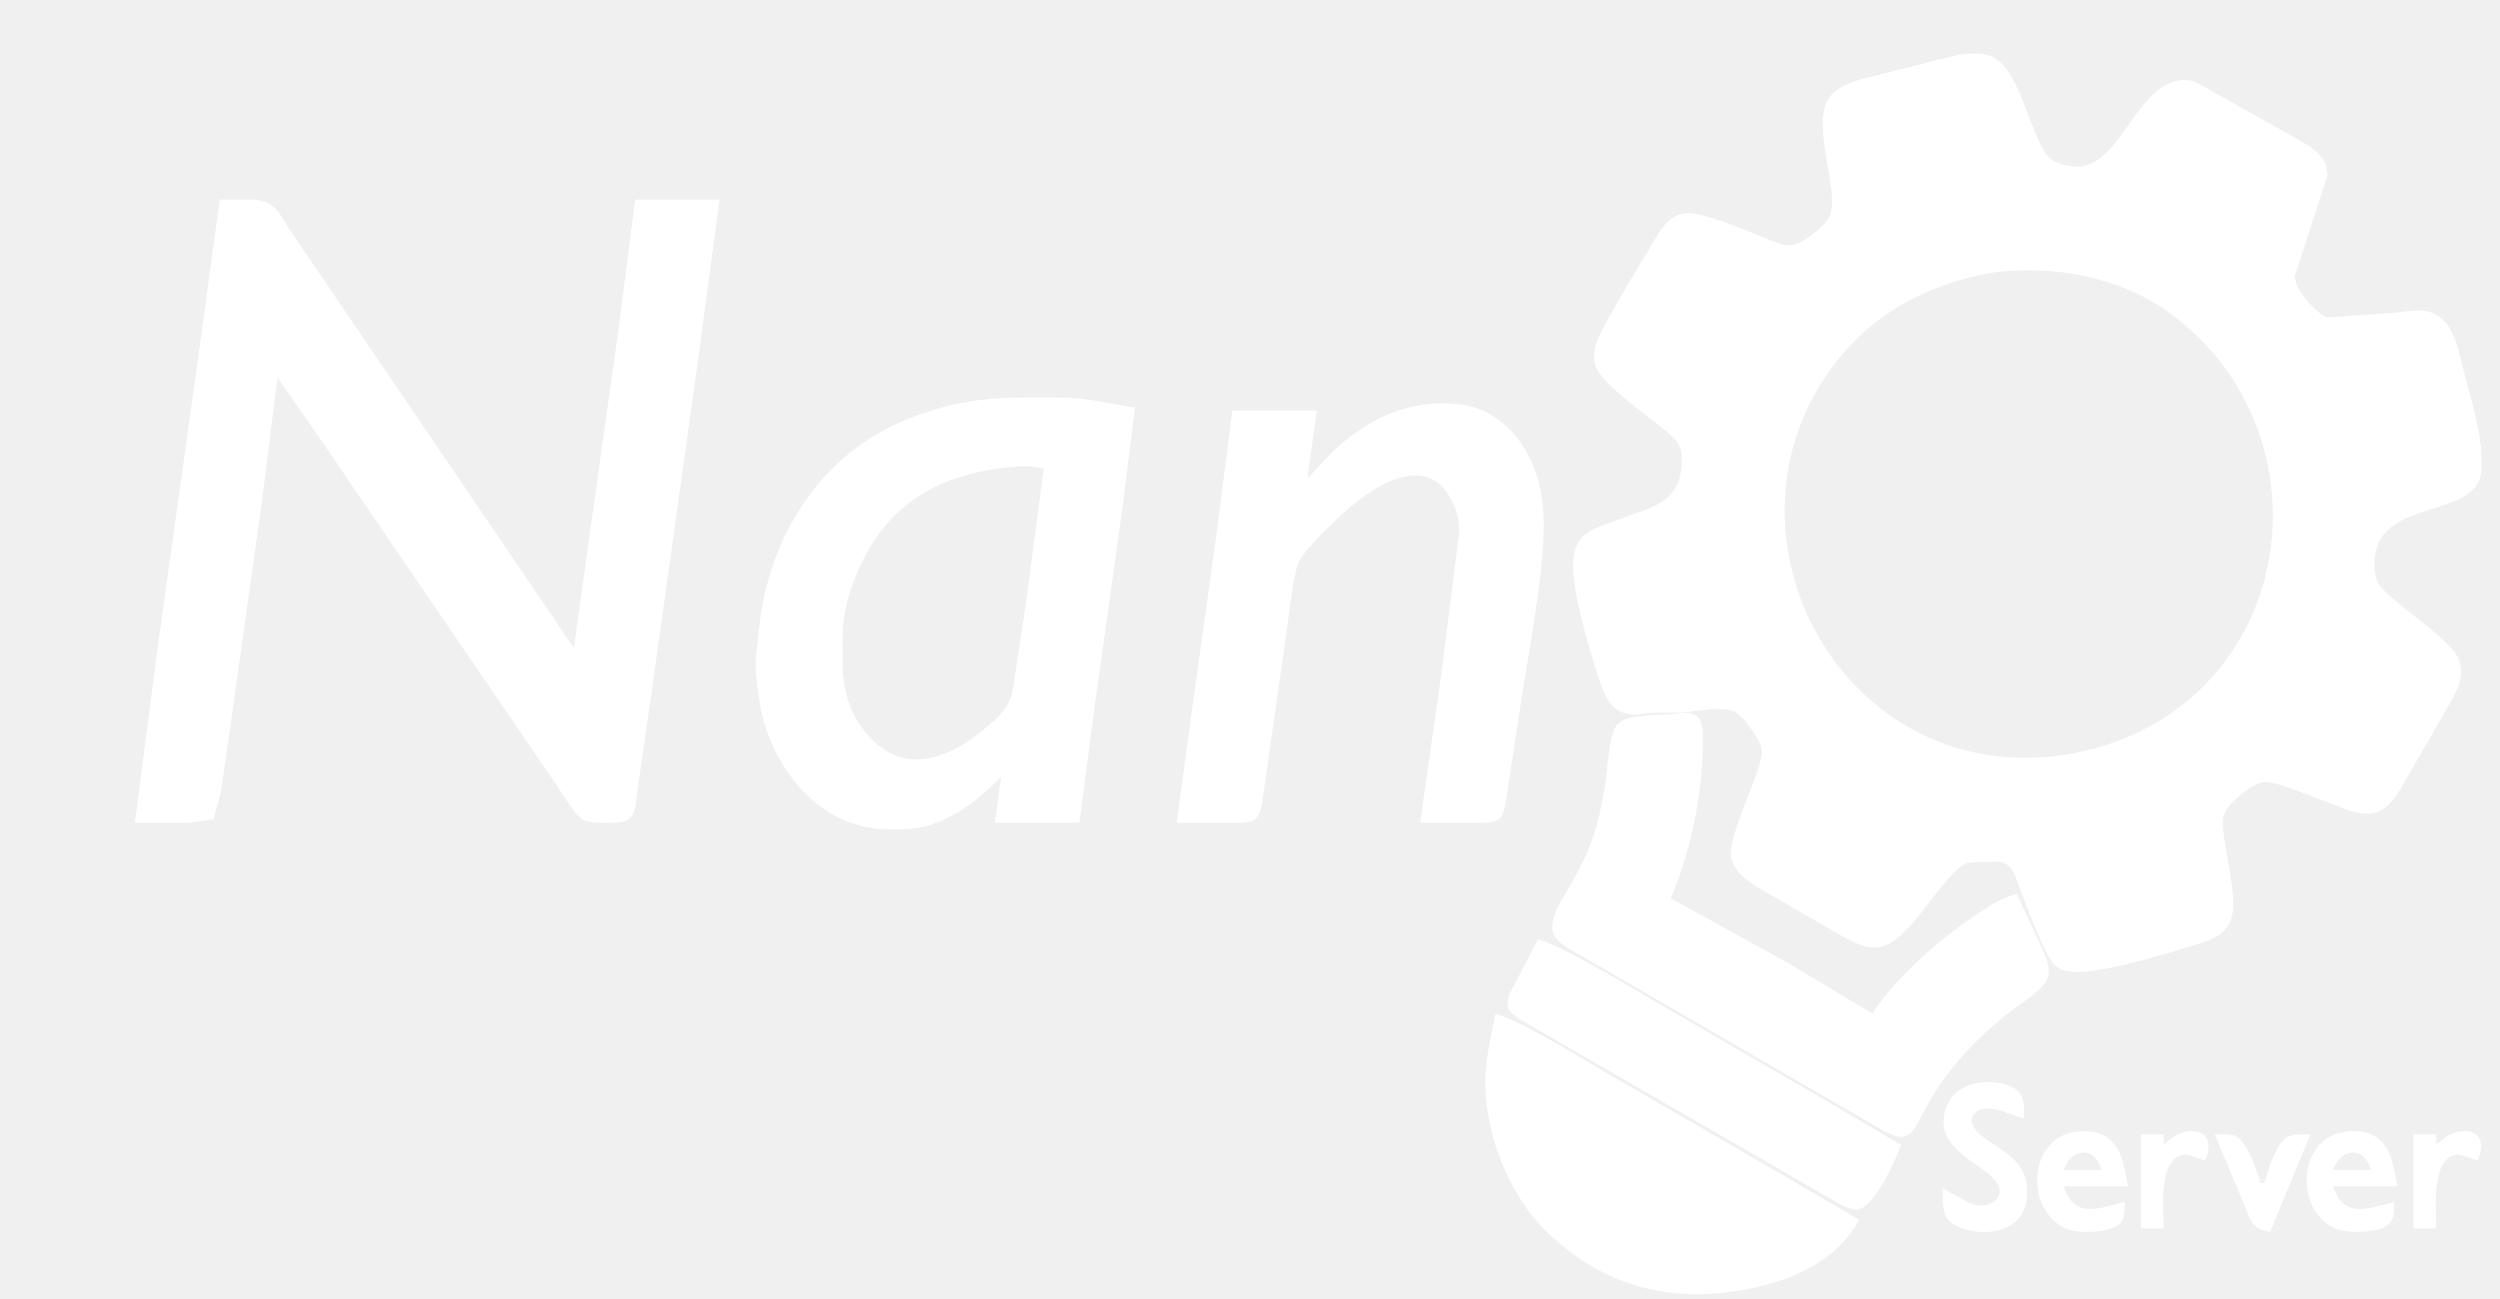
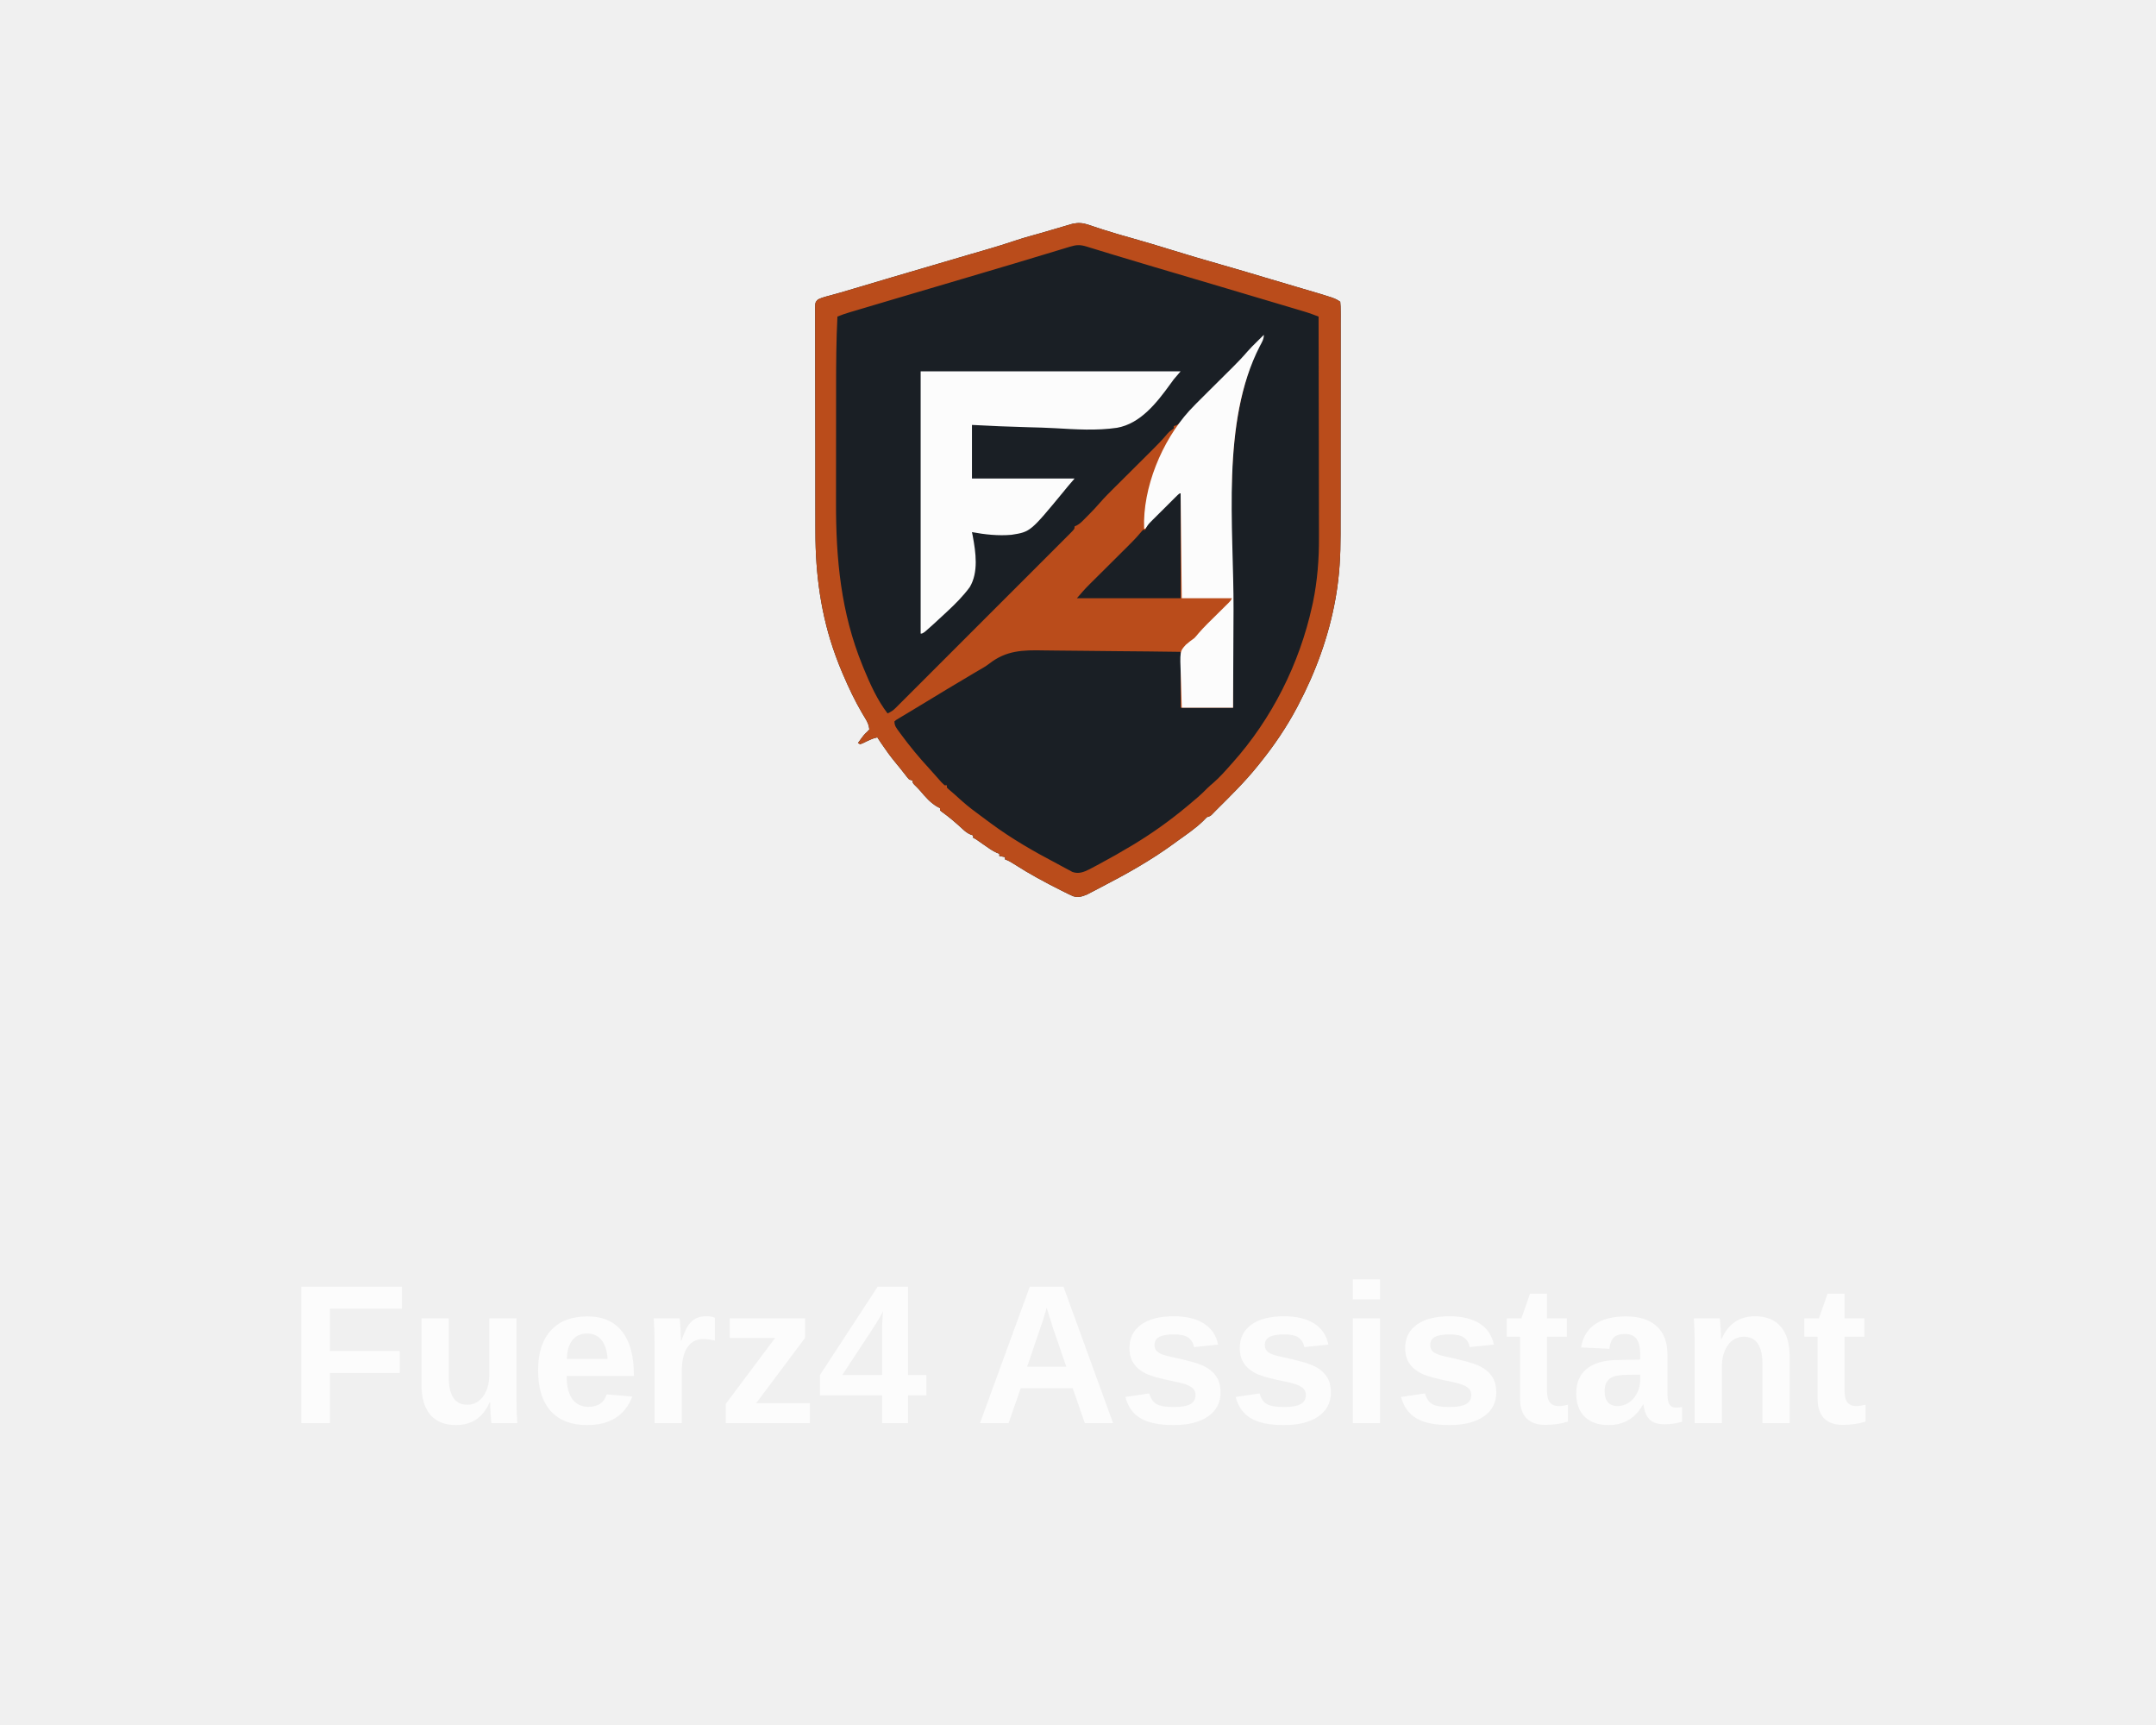
- <svg xmlns="http://www.w3.org/2000/svg" width="2.567in" height="1.333in" viewBox="0 0 770 400">
-   <path id="Text1" fill="white" stroke="white" stroke-width="1" d="M 68.00,62.00            C 68.00,62.00 77.00,62.00 77.00,62.00              84.65,62.13 85.29,65.95 89.33,72.00              89.33,72.00 106.33,97.00 106.33,97.00              106.33,97.00 177.00,201.00 177.00,201.00              177.00,201.00 181.72,167.00 181.72,167.00              181.72,167.00 191.13,100.00 191.13,100.00              191.13,100.00 196.00,62.00 196.00,62.00              196.00,62.00 221.00,62.00 221.00,62.00              221.00,62.00 214.28,112.00 214.28,112.00              214.28,112.00 200.73,209.00 200.73,209.00              200.73,209.00 196.13,241.00 196.13,241.00              194.67,251.50 195.43,252.86 188.00,253.00              185.63,253.04 181.51,253.27 179.52,252.01              177.39,250.66 173.58,244.36 172.00,242.00              172.00,242.00 157.00,220.00 157.00,220.00              157.00,220.00 116.67,161.00 116.67,161.00              116.67,161.00 99.67,136.00 99.67,136.00              99.67,136.00 85.00,115.00 85.00,115.00              85.00,115.00 80.13,154.00 80.13,154.00              80.13,154.00 70.73,221.00 70.73,221.00              70.73,221.00 67.42,244.00 67.42,244.00              67.42,244.00 65.26,252.01 65.26,252.01              65.26,252.01 58.00,253.00 58.00,253.00              58.00,253.00 42.00,253.00 42.00,253.00              42.00,253.00 48.73,201.00 48.73,201.00              48.73,201.00 62.28,104.00 62.28,104.00              62.28,104.00 68.00,62.00 68.00,62.00 Z            M 309.00,238.00            C 302.18,244.80 296.28,250.18 287.00,253.45              282.13,255.17 278.06,255.06 273.00,255.00              255.22,254.79 242.23,240.91 236.55,225.00              234.60,219.56 233.59,211.80 233.18,206.00              232.93,202.45 233.66,200.42 233.91,197.00              236.12,166.78 252.56,139.41 282.00,128.69              298.86,122.55 308.69,122.97 326.00,123.00              335.55,123.01 340.19,124.76 349.00,126.00              349.00,126.00 345.13,157.00 345.13,157.00              345.13,157.00 336.73,217.00 336.73,217.00              336.73,217.00 332.00,253.00 332.00,253.00              332.00,253.00 307.00,253.00 307.00,253.00              307.00,253.00 309.00,238.00 309.00,238.00 Z            M 402.00,149.00            C 409.56,140.77 412.98,136.39 423.00,130.45              432.99,124.53 449.89,122.10 460.00,128.85              470.73,136.02 474.94,148.63 475.00,161.00              475.08,177.62 470.13,201.81 467.58,219.00              467.58,219.00 463.92,243.00 463.92,243.00              463.55,245.26 463.18,250.58 461.40,251.98              459.80,253.24 456.00,253.00 454.00,253.00              454.00,253.00 438.00,253.00 438.00,253.00              438.00,253.00 444.27,209.00 444.27,209.00              444.27,209.00 449.99,164.00 449.99,164.00              449.91,160.98 449.68,158.84 448.52,156.00              440.62,136.68 421.90,149.58 412.00,159.04              408.56,162.33 401.51,168.94 399.57,173.00              397.93,176.43 396.61,188.56 396.00,193.00              396.00,193.00 391.00,228.00 391.00,228.00              391.00,228.00 388.58,245.00 388.58,245.00              388.26,247.01 387.91,250.68 386.26,252.01              384.71,253.26 380.95,253.00 379.00,253.00              379.00,253.00 363.00,253.00 363.00,253.00              363.00,253.00 367.73,218.00 367.73,218.00              367.73,218.00 375.27,164.00 375.27,164.00              375.27,164.00 380.00,127.00 380.00,127.00              380.00,127.00 405.00,127.00 405.00,127.00              405.00,127.00 402.00,149.00 402.00,149.00 Z            M 322.00,144.00            C 319.03,143.47 317.08,142.97 314.00,143.18              287.76,145.02 269.91,156.04 261.36,182.00              258.60,190.37 258.90,196.39 259.00,205.00              259.08,211.63 260.73,218.53 264.64,224.00              275.70,239.50 290.11,235.96 303.00,225.38              307.48,221.71 311.06,218.88 312.37,213.00              312.37,213.00 316.73,184.00 316.73,184.00              316.73,184.00 322.00,144.00 322.00,144.00 Z" />
-   <path id="Text2" fill="white" stroke="white" stroke-width="1" d="M 599.00,367.00            C 599.00,367.00 606.00,370.87 606.00,370.87              612.66,374.05 618.09,369.56 616.04,365.01              612.96,358.20 594.86,354.29 600.15,341.02              603.89,331.62 618.05,333.01 621.40,336.65              623.22,338.63 622.97,341.51 623.00,344.00              618.71,342.79 611.11,338.43 607.41,343.29              606.82,344.47 606.66,345.61 607.41,346.96              608.21,349.76 612.59,352.09 615.00,353.69              620.92,357.63 624.63,361.38 623.89,369.00              622.58,382.38 604.39,380.10 600.60,375.58              598.68,373.31 599.01,369.80 599.00,367.00 Z            M 654.00,371.00            C 653.94,372.72 654.10,374.85 653.01,376.30              650.60,379.49 640.41,379.57 637.00,378.26              632.39,376.49 629.16,371.75 628.33,367.00              626.79,358.22 631.38,349.44 641.00,349.05              643.35,348.95 645.81,349.14 647.91,350.31              653.45,353.43 653.63,359.55 655.00,365.00              655.00,365.00 635.00,365.00 635.00,365.00              638.23,375.97 645.69,373.16 654.00,371.00 Z            M 666.00,354.00            C 667.57,352.56 669.06,350.98 671.00,350.02              675.30,347.90 682.30,348.56 679.00,357.00              677.41,356.47 674.11,355.02 672.58,355.26              664.32,356.61 666.00,372.05 666.00,378.00              666.00,378.00 660.00,378.00 660.00,378.00              660.00,378.00 660.00,350.00 660.00,350.00              660.00,350.00 666.00,350.00 666.00,350.00              666.00,350.00 666.00,354.00 666.00,354.00 Z            M 737.00,371.00            C 736.94,372.72 737.10,374.85 736.01,376.30              733.60,379.49 723.41,379.57 720.00,378.26              715.39,376.49 712.16,371.75 711.33,367.00              709.79,358.22 714.38,349.44 724.00,349.05              726.35,348.95 728.81,349.14 730.91,350.31              736.45,353.43 736.63,359.55 738.00,365.00              738.00,365.00 718.00,365.00 718.00,365.00              721.23,375.97 728.69,373.16 737.00,371.00 Z            M 750.00,354.00            C 751.57,352.56 753.06,350.98 755.00,350.02              759.30,347.90 766.30,348.56 763.00,357.00              761.41,356.47 758.11,355.02 756.58,355.26              748.32,356.61 750.00,372.05 750.00,378.00              750.00,378.00 744.00,378.00 744.00,378.00              744.00,378.00 744.00,350.00 744.00,350.00              744.00,350.00 750.00,350.00 750.00,350.00              750.00,350.00 750.00,354.00 750.00,354.00 Z            M 683.00,350.00            C 684.59,350.02 687.19,349.91 688.61,350.57              691.82,352.07 695.03,361.59 696.00,365.00              696.00,365.00 698.00,365.00 698.00,365.00              698.86,361.33 701.66,352.18 705.22,350.60              706.75,349.92 709.32,350.02 711.00,350.00              711.00,350.00 699.00,379.00 699.00,379.00              693.83,378.11 693.84,375.53 691.77,371.00              691.77,371.00 683.00,350.00 683.00,350.00 Z            M 648.00,361.00            C 646.01,352.16 637.50,352.77 635.00,361.00              635.00,361.00 648.00,361.00 648.00,361.00 Z            M 731.00,361.00            C 729.01,352.16 720.50,352.77 718.00,361.00              718.00,361.00 731.00,361.00 731.00,361.00 Z" />
-   <path id="Icon" fill="white" stroke="white" stroke-width="1" d="M 603.00,17.46            C 606.44,16.99 610.76,16.48 613.96,18.17              622.44,22.67 625.37,44.53 631.34,49.28              633.30,50.84 636.54,51.60 639.00,51.82              654.37,53.22 659.24,21.05 676.00,25.64              676.00,25.64 708.00,43.58 708.00,43.58              712.15,46.02 716.52,48.44 716.47,54.00              716.47,54.00 706.43,85.00 706.43,85.00              706.49,87.26 707.55,89.18 708.80,91.00              710.58,93.59 713.92,97.39 717.00,98.31              717.00,98.31 738.00,96.83 738.00,96.83              743.83,96.25 749.00,94.71 753.35,100.13              756.07,103.51 757.32,109.78 758.37,114.00              760.61,122.95 764.25,133.93 763.98,143.00              763.93,144.99 763.87,147.02 762.83,148.79              757.25,158.24 733.18,154.99 731.18,171.00              730.85,173.67 730.88,177.51 732.17,179.91              734.89,184.96 752.24,195.53 756.26,202.00              759.03,206.46 757.33,210.75 755.11,215.00              755.11,215.00 743.00,236.00 743.00,236.00              741.18,239.16 737.97,245.22 735.48,247.58              731.32,251.54 726.83,250.30 722.00,248.57              717.50,246.95 701.56,240.22 698.00,240.41              696.02,240.51 694.64,241.23 693.00,242.26              690.10,244.08 685.75,247.71 684.61,251.00              682.73,256.44 689.42,275.50 686.85,282.98              685.01,288.33 679.85,289.46 675.00,290.98              666.61,293.58 647.10,299.43 639.00,298.96              636.94,298.84 635.21,298.64 633.55,297.26              630.44,294.67 624.60,278.61 622.81,274.00              621.52,270.67 620.76,266.39 616.89,265.16              615.71,264.98 613.28,265.00 612.00,265.16              609.91,265.00 607.02,264.94 605.09,265.74              601.06,267.39 592.43,280.02 588.83,284.00              585.50,287.68 581.45,292.16 576.00,291.38              572.17,290.83 566.44,287.24 563.00,285.28              563.00,285.28 542.00,273.19 542.00,273.19              538.51,271.00 534.53,268.38 533.74,264.00              532.51,257.16 543.90,237.04 543.17,231.00              542.88,228.58 540.98,225.95 539.57,224.00              538.05,221.90 536.41,219.59 533.91,218.60              532.17,217.91 528.91,217.97 527.00,218.01              527.00,218.01 518.00,219.08 518.00,219.08              518.00,219.08 509.00,219.08 509.00,219.08              506.13,219.28 502.78,220.28 500.04,219.08              495.53,217.54 494.06,212.14 492.67,208.00              489.92,199.84 484.58,181.17 485.04,173.00              485.53,164.43 491.19,163.39 498.00,160.81              509.17,156.57 518.69,155.64 518.58,141.00              518.55,136.31 515.31,133.94 511.99,131.20              507.36,127.39 493.91,117.91 492.13,112.96              491.14,110.56 491.51,108.38 492.13,106.00              493.67,101.15 506.18,80.65 509.60,75.00              511.97,71.08 514.02,67.01 519.00,66.24              523.83,65.50 537.89,71.58 543.00,73.60              545.58,74.62 549.23,76.40 552.00,76.02              554.44,75.70 557.09,73.81 559.00,72.32              560.54,71.11 562.31,69.61 563.40,67.96              567.48,61.79 561.59,48.68 562.02,37.00              562.30,29.37 566.26,27.20 573.00,25.03              573.00,25.03 603.00,17.46 603.00,17.46 Z            M 615.00,83.29            C 592.51,87.01 573.68,97.37 561.09,117.00              529.73,165.89 564.07,233.33 623.00,234.00              643.40,234.23 664.45,226.49 678.96,211.96              708.67,182.22 707.43,133.23 678.00,104.00              670.75,96.80 662.65,91.21 653.00,87.69              640.33,83.08 628.38,82.02 615.00,83.29 Z            M 621.00,276.00            C 621.00,276.00 628.85,293.00 628.85,293.00              629.87,295.46 631.24,298.25 630.36,300.96              629.18,304.57 623.04,308.19 620.00,310.47              613.38,315.45 606.87,321.59 601.62,328.00              597.02,333.61 594.63,337.67 591.25,344.00              590.08,346.19 588.75,349.50 585.90,349.77              583.76,349.97 579.87,347.63 578.00,346.58              578.00,346.58 561.00,336.72 561.00,336.72              561.00,336.72 501.00,301.99 501.00,301.99              501.00,301.99 486.00,293.28 486.00,293.28              483.75,291.99 480.27,290.20 479.06,287.82              477.02,283.78 482.16,276.54 484.14,273.00              490.73,261.19 492.67,255.36 494.92,242.00              495.66,237.59 495.94,226.33 498.58,223.51              501.62,220.27 511.36,221.01 516.00,220.42              517.92,220.18 520.75,219.73 522.40,221.02              524.38,222.57 524.00,226.71 524.00,229.00              524.03,244.42 520.19,262.86 514.00,277.00              514.00,277.00 551.00,297.40 551.00,297.40              551.00,297.40 577.00,313.00 577.00,313.00              582.89,302.92 597.25,290.24 607.00,283.67              611.81,280.43 615.35,277.65 621.00,276.00 Z            M 474.00,290.00            C 482.13,292.32 505.16,306.51 514.00,311.58              514.00,311.58 563.00,339.99 563.00,339.99              563.00,339.99 585.00,353.00 585.00,353.00              583.41,357.33 576.82,371.93 571.96,372.18              569.49,372.31 566.12,370.05 564.00,368.85              564.00,368.85 548.00,359.60 548.00,359.60              548.00,359.60 489.00,325.58 489.00,325.58              489.00,325.58 472.00,315.72 472.00,315.72              470.14,314.66 466.06,312.55 465.15,310.62              464.12,308.41 465.73,305.93 466.71,304.00              466.71,304.00 474.00,290.00 474.00,290.00 Z            M 461.00,313.00            C 469.23,315.35 491.24,329.15 500.00,334.15              500.00,334.15 538.00,356.15 538.00,356.15              538.00,356.15 572.00,376.00 572.00,376.00              566.21,386.78 554.48,392.75 543.00,395.63              518.32,401.80 495.99,397.48 477.17,379.57              465.14,368.13 457.51,348.61 458.04,332.00              458.25,325.60 459.75,319.24 461.00,313.00 Z" />
+ <svg xmlns="http://www.w3.org/2000/svg" viewBox="0 0 500 400" width="500" height="400">
+   <g transform="translate(140,20) scale(0.264423)">
+     <g transform="translate(424.8008,121.3555)">
+       <path fill="#1A1F25" d="M0 0 C0.89 0.29 1.77 0.58 2.68 0.88 C3.62 1.19 4.55 1.51 5.51 1.83 C7.5 2.48 9.48 3.13 11.46 3.78 C11.95 3.94 11.95 3.94 14.42 4.75 C18.19 5.96 21.97 7.1 25.76 8.21 C26.1 8.31 26.1 8.31 27.81 8.81 C31.54 9.89 35.27 10.95 39 12 C49.75 15.04 60.44 18.23 71.11 21.54 C86.71 26.36 102.36 31.01 118.07 35.46 C131.67 39.31 145.21 43.39 158.75 47.43 C164.59 49.17 170.44 50.9 176.29 52.62 C178.75 53.36 181.22 54.09 183.69 54.82 C185.25 55.28 186.81 55.74 188.37 56.19 C216.4 64.44 216.4 64.44 221.2 67.64 C221.5 70.58 221.6 73.3 221.57 76.24 C221.58 77.14 221.58 78.04 221.59 78.97 C221.6 82.01 221.58 85.05 221.57 88.08 C221.57 90.26 221.58 92.43 221.58 94.6 C221.59 100.52 221.58 106.44 221.57 112.35 C221.56 118.56 221.56 124.76 221.56 130.97 C221.56 141.41 221.55 151.85 221.54 162.29 C221.51 174.32 221.51 186.34 221.52 198.36 C221.52 209.96 221.52 221.55 221.51 233.15 C221.5 238.06 221.5 242.98 221.5 247.9 C221.5 253.72 221.5 259.54 221.48 265.36 C221.48 267.48 221.48 269.6 221.48 271.72 C221.5 289.77 220.54 307.76 217.45 325.58 C217.36 326.08 217.36 326.08 216.93 328.57 C211.12 360.99 199.58 392.57 184.2 421.64 C183.87 422.27 183.54 422.9 183.2 423.55 C174.17 440.58 163.29 456.65 151.2 471.64 C150.46 472.57 149.73 473.5 148.97 474.45 C137.74 488.45 125.01 500.95 112.29 513.57 C111.04 514.81 109.81 516.07 108.61 517.36 C107.2 518.64 107.2 518.64 104.2 519.64 C103.07 520.78 101.94 521.91 100.83 523.07 C93.99 529.69 85.92 535.11 78.2 540.64 C77.12 541.44 76.03 542.23 74.95 543.02 C55.22 557.41 33.84 569.43 12.16 580.63 C10.2 581.65 8.24 582.68 6.28 583.72 C5.05 584.36 3.81 585 2.57 585.64 C2.04 585.92 2.04 585.92 -0.65 587.33 C-4.9 589.1 -8.4 590.39 -12.97 588.97 C-15.49 587.9 -17.92 586.71 -20.36 585.46 C-21.27 585.01 -22.18 584.56 -23.12 584.09 C-37.42 576.93 -51.53 569.36 -64.97 560.68 C-67.57 559 -69.84 557.63 -72.8 556.64 C-72.8 555.98 -72.8 555.32 -72.8 554.64 C-74.45 554.31 -76.1 553.98 -77.8 553.64 C-77.8 552.98 -77.8 552.32 -77.8 551.64 C-78.46 551.43 -79.11 551.21 -79.79 550.99 C-83.88 549.16 -87.34 546.66 -90.99 544.08 C-92.42 543.08 -93.85 542.08 -95.28 541.08 C-95.91 540.64 -96.54 540.19 -97.18 539.74 C-98.8 538.64 -98.8 538.64 -100.8 537.64 C-100.8 536.98 -100.8 536.32 -100.8 535.64 C-101.54 535.39 -102.28 535.13 -103.04 534.87 C-105.93 533.59 -107.64 532.23 -109.93 530.08 C-115.72 524.77 -121.69 519.54 -128.12 515.01 C-128.68 514.56 -129.23 514.11 -129.8 513.64 C-129.8 512.98 -129.8 512.32 -129.8 511.64 C-130.38 511.38 -130.96 511.11 -131.56 510.84 C-137.83 507.49 -142.66 501.87 -147.19 496.5 C-148.64 494.83 -150.14 493.3 -151.74 491.77 C-153.8 489.64 -153.8 489.64 -153.8 487.64 C-154.79 487.31 -155.78 486.98 -156.8 486.64 C-158.53 484.75 -158.53 484.75 -160.43 482.27 C-163.35 478.51 -166.31 474.8 -169.36 471.14 C-173.46 466.16 -177.2 460.99 -180.8 455.64 C-181.02 455.32 -181.02 455.32 -182.12 453.69 C-183.02 452.34 -183.91 451 -184.8 449.64 C-189.32 450.56 -193.22 452.68 -197.34 454.68 C-198.15 455 -198.96 455.32 -199.8 455.64 C-200.46 455.31 -201.12 454.98 -201.8 454.64 C-196.31 447.1 -196.31 447.1 -193.36 444.46 C-192.85 443.86 -192.33 443.26 -191.8 442.64 C-192.19 439.03 -193.3 436.42 -195.17 433.34 C-195.66 432.52 -196.15 431.7 -196.65 430.86 C-196.91 430.42 -196.91 430.42 -198.24 428.21 C-204.59 417.36 -209.87 406.2 -214.8 394.64 C-215.1 393.96 -215.39 393.27 -215.7 392.56 C-217.52 388.3 -219.21 383.99 -220.8 379.64 C-221.07 378.9 -221.35 378.16 -221.63 377.39 C-234.27 342.54 -239.11 306.45 -239.09 269.54 C-239.1 267.33 -239.1 265.11 -239.11 262.89 C-239.13 256.96 -239.13 251.02 -239.14 245.08 C-239.14 241.36 -239.14 237.65 -239.15 233.93 C-239.17 220.3 -239.17 206.66 -239.17 193.02 C-239.17 182.27 -239.19 171.53 -239.22 160.78 C-239.25 149.71 -239.26 138.64 -239.26 127.56 C-239.26 121.36 -239.26 115.16 -239.28 108.96 C-239.3 103.15 -239.3 97.33 -239.29 91.52 C-239.29 89.39 -239.29 87.25 -239.3 85.12 C-239.32 82.21 -239.31 79.3 -239.3 76.4 C-239.31 75.55 -239.32 74.7 -239.33 73.82 C-239.26 68.12 -239.26 68.12 -236.89 65.64 C-234.88 64.68 -233.02 63.93 -230.87 63.36 C-230.09 63.14 -229.31 62.93 -228.51 62.71 C-227.66 62.48 -226.8 62.25 -225.93 62.02 C-224.03 61.5 -222.13 60.97 -220.23 60.45 C-219.2 60.16 -218.17 59.87 -217.11 59.58 C-211.69 58.05 -206.31 56.42 -200.92 54.79 C-191.52 51.95 -182.11 49.13 -172.68 46.39 C-160.45 42.85 -148.24 39.23 -136.02 35.62 C-125.48 32.5 -114.93 29.38 -104.37 26.31 C-103.45 26.04 -102.53 25.78 -101.58 25.5 C-97.21 24.23 -92.84 22.96 -88.46 21.69 C-79.94 19.21 -71.49 16.59 -63.08 13.74 C-58.79 12.31 -54.47 11.04 -50.11 9.83 C-48.34 9.33 -46.56 8.84 -44.79 8.34 C-43.84 8.07 -42.89 7.81 -41.92 7.53 C-38.42 6.54 -34.93 5.51 -31.44 4.48 C-30.19 4.12 -28.93 3.75 -27.64 3.37 C-25.16 2.65 -22.69 1.92 -20.22 1.18 C-19.08 0.85 -17.94 0.52 -16.77 0.18 C-16.27 0.04 -16.27 0.04 -13.72 -0.72 C-8.81 -1.79 -4.75 -1.59 0 0 Z" />
+     </g>
+     <g transform="translate(424.8008,121.3555)">
+       <path fill="#BA4C1B" d="M0 0 C0.89 0.29 1.77 0.58 2.68 0.88 C3.62 1.19 4.55 1.51 5.51 1.83 C7.5 2.48 9.48 3.13 11.46 3.78 C11.95 3.94 11.95 3.94 14.42 4.75 C18.19 5.96 21.97 7.1 25.76 8.21 C26.1 8.31 26.1 8.31 27.81 8.81 C31.54 9.89 35.27 10.95 39 12 C49.75 15.04 60.44 18.23 71.11 21.54 C86.71 26.36 102.36 31.01 118.07 35.46 C131.67 39.31 145.21 43.39 158.75 47.43 C164.59 49.17 170.44 50.9 176.29 52.62 C178.75 53.36 181.22 54.09 183.69 54.82 C185.25 55.28 186.81 55.74 188.37 56.19 C216.4 64.44 216.4 64.44 221.2 67.64 C221.5 70.58 221.6 73.3 221.57 76.24 C221.58 77.14 221.58 78.04 221.59 78.97 C221.6 82.01 221.58 85.05 221.57 88.08 C221.57 90.26 221.58 92.43 221.58 94.6 C221.59 100.52 221.58 106.44 221.57 112.35 C221.56 118.56 221.56 124.76 221.56 130.97 C221.56 141.41 221.55 151.85 221.54 162.29 C221.51 174.32 221.51 186.34 221.52 198.36 C221.52 209.96 221.52 221.55 221.51 233.15 C221.5 238.06 221.5 242.98 221.5 247.9 C221.5 253.72 221.5 259.54 221.48 265.36 C221.48 267.48 221.48 269.6 221.48 271.72 C221.5 289.77 220.54 307.76 217.45 325.58 C217.36 326.08 217.36 326.08 216.93 328.57 C211.12 360.99 199.58 392.57 184.2 421.64 C183.87 422.27 183.54 422.9 183.2 423.55 C174.17 440.58 163.29 456.65 151.2 471.64 C150.46 472.57 149.73 473.5 148.97 474.45 C137.74 488.45 125.01 500.95 112.29 513.57 C111.04 514.81 109.81 516.07 108.61 517.36 C107.2 518.64 107.2 518.64 104.2 519.64 C103.07 520.78 101.94 521.91 100.83 523.07 C93.99 529.69 85.92 535.11 78.2 540.64 C77.12 541.44 76.03 542.23 74.95 543.02 C55.22 557.41 33.84 569.43 12.16 580.63 C10.2 581.65 8.24 582.68 6.28 583.72 C5.05 584.36 3.81 585 2.57 585.64 C2.04 585.92 2.04 585.92 -0.65 587.33 C-4.9 589.1 -8.4 590.39 -12.97 588.97 C-15.49 587.9 -17.92 586.71 -20.36 585.46 C-21.27 585.01 -22.18 584.56 -23.12 584.09 C-37.42 576.93 -51.53 569.36 -64.97 560.68 C-67.57 559 -69.84 557.63 -72.8 556.64 C-72.8 555.98 -72.8 555.32 -72.8 554.64 C-74.45 554.31 -76.1 553.98 -77.8 553.64 C-77.8 552.98 -77.8 552.32 -77.8 551.64 C-78.46 551.43 -79.11 551.21 -79.79 550.99 C-83.88 549.16 -87.34 546.66 -90.99 544.08 C-92.42 543.08 -93.85 542.08 -95.28 541.08 C-95.91 540.64 -96.54 540.19 -97.18 539.74 C-98.8 538.64 -98.8 538.64 -100.8 537.64 C-100.8 536.98 -100.8 536.32 -100.8 535.64 C-101.54 535.39 -102.28 535.13 -103.04 534.87 C-105.93 533.59 -107.64 532.23 -109.93 530.08 C-115.72 524.77 -121.69 519.54 -128.12 515.01 C-128.68 514.56 -129.23 514.11 -129.8 513.64 C-129.8 512.98 -129.8 512.32 -129.8 511.64 C-130.38 511.38 -130.96 511.11 -131.56 510.84 C-137.83 507.49 -142.66 501.87 -147.19 496.5 C-148.64 494.83 -150.14 493.3 -151.74 491.77 C-153.8 489.64 -153.8 489.64 -153.8 487.64 C-154.79 487.31 -155.78 486.98 -156.8 486.64 C-158.53 484.75 -158.53 484.75 -160.43 482.27 C-163.35 478.51 -166.31 474.8 -169.36 471.14 C-173.46 466.16 -177.2 460.99 -180.8 455.64 C-181.02 455.32 -181.02 455.32 -182.12 453.69 C-183.02 452.34 -183.91 451 -184.8 449.64 C-189.32 450.56 -193.22 452.68 -197.34 454.68 C-198.15 455 -198.96 455.32 -199.8 455.64 C-200.46 455.31 -201.12 454.98 -201.8 454.64 C-196.31 447.1 -196.31 447.1 -193.36 444.46 C-192.85 443.86 -192.33 443.26 -191.8 442.64 C-192.19 439.03 -193.3 436.42 -195.17 433.34 C-195.66 432.52 -196.15 431.7 -196.65 430.86 C-196.91 430.42 -196.91 430.42 -198.24 428.21 C-204.59 417.36 -209.87 406.2 -214.8 394.64 C-215.1 393.96 -215.39 393.27 -215.7 392.56 C-217.52 388.3 -219.21 383.99 -220.8 379.64 C-221.07 378.9 -221.35 378.16 -221.63 377.39 C-234.27 342.54 -239.11 306.45 -239.09 269.54 C-239.1 267.33 -239.1 265.11 -239.11 262.89 C-239.13 256.96 -239.13 251.02 -239.14 245.08 C-239.14 241.36 -239.14 237.65 -239.15 233.93 C-239.17 220.3 -239.17 206.66 -239.17 193.02 C-239.17 182.27 -239.19 171.53 -239.22 160.78 C-239.25 149.71 -239.26 138.64 -239.26 127.56 C-239.26 121.36 -239.26 115.16 -239.28 108.96 C-239.3 103.15 -239.3 97.33 -239.29 91.52 C-239.29 89.39 -239.29 87.25 -239.3 85.12 C-239.32 82.21 -239.31 79.3 -239.3 76.4 C-239.31 75.55 -239.32 74.7 -239.33 73.82 C-239.26 68.12 -239.26 68.12 -236.89 65.64 C-234.88 64.68 -233.02 63.93 -230.87 63.36 C-230.09 63.14 -229.31 62.93 -228.51 62.71 C-227.66 62.48 -226.8 62.25 -225.93 62.02 C-224.03 61.5 -222.13 60.97 -220.23 60.45 C-219.2 60.16 -218.17 59.87 -217.11 59.58 C-211.69 58.05 -206.31 56.42 -200.92 54.79 C-191.52 51.95 -182.11 49.13 -172.68 46.39 C-160.45 42.85 -148.24 39.23 -136.02 35.62 C-125.48 32.5 -114.93 29.38 -104.37 26.31 C-103.45 26.04 -102.53 25.78 -101.58 25.5 C-97.21 24.23 -92.84 22.96 -88.46 21.69 C-79.94 19.21 -71.49 16.59 -63.08 13.74 C-58.79 12.31 -54.47 11.04 -50.11 9.83 C-48.34 9.33 -46.56 8.84 -44.79 8.34 C-43.84 8.07 -42.89 7.81 -41.92 7.53 C-38.42 6.54 -34.93 5.51 -31.44 4.48 C-30.19 4.12 -28.93 3.75 -27.64 3.37 C-25.16 2.65 -22.69 1.92 -20.22 1.18 C-19.08 0.85 -17.94 0.52 -16.77 0.18 C-16.27 0.04 -16.27 0.04 -13.72 -0.72 C-8.81 -1.79 -4.75 -1.59 0 0 Z M-15.76 19.33 C-16.38 19.52 -16.38 19.52 -19.51 20.46 C-20.88 20.88 -22.25 21.3 -23.61 21.71 C-25.04 22.14 -26.46 22.57 -27.88 23 C-30.93 23.92 -33.97 24.84 -37.02 25.76 C-44.28 27.96 -51.55 30.15 -58.82 32.34 C-60.45 32.83 -62.08 33.32 -63.71 33.81 C-77.27 37.89 -90.84 41.92 -104.43 45.89 C-126.25 52.29 -148.06 58.75 -169.87 65.23 C-173.72 66.38 -177.58 67.52 -181.44 68.67 C-186.01 70.02 -190.58 71.38 -195.15 72.74 C-196.86 73.25 -198.56 73.75 -200.27 74.26 C-202.62 74.96 -204.98 75.66 -207.33 76.36 C-207.68 76.46 -207.68 76.46 -209.41 76.98 C-212.96 78.04 -216.39 79.21 -219.8 80.64 C-220.84 101.37 -220.96 122.07 -220.97 142.82 C-220.97 145.57 -220.97 148.32 -220.97 151.07 C-220.98 160.72 -220.99 170.37 -220.99 180.02 C-220.99 188.91 -221 197.81 -221.01 206.7 C-221.03 214.42 -221.03 222.15 -221.03 229.87 C-221.03 234.45 -221.03 239.02 -221.04 243.6 C-221.15 293.27 -216.76 340.14 -197.8 386.64 C-197.47 387.46 -197.14 388.27 -196.8 389.11 C-191.21 402.66 -184.81 417.01 -175.8 428.64 C-173.02 427.37 -170.97 426.06 -168.81 423.91 C-168.24 423.35 -167.68 422.79 -167.1 422.21 C-166.79 421.9 -166.79 421.9 -165.25 420.34 C-164.59 419.69 -163.93 419.04 -163.26 418.36 C-161.05 416.17 -158.86 413.96 -156.66 411.76 C-155.08 410.19 -153.51 408.61 -151.93 407.04 C-147.64 402.77 -143.36 398.48 -139.09 394.2 C-134.62 389.72 -130.14 385.25 -125.67 380.78 C-117.67 372.79 -109.68 364.8 -101.7 356.8 C-94.45 349.54 -87.2 342.29 -79.94 335.04 C-71.52 326.63 -63.1 318.22 -54.68 309.8 C-50.23 305.34 -45.77 300.88 -41.31 296.43 C-37.12 292.24 -32.93 288.05 -28.75 283.86 C-27.21 282.32 -25.67 280.78 -24.13 279.24 C-22.03 277.14 -19.94 275.05 -17.85 272.95 C-17.23 272.33 -16.61 271.72 -15.97 271.08 C-11.8 266.87 -11.8 266.87 -11.8 264.64 C-11.21 264.38 -10.62 264.12 -10.01 263.84 C-7.72 262.6 -6.21 261.3 -4.38 259.45 C-3.74 258.81 -3.11 258.18 -2.46 257.53 C-1.81 256.86 -1.16 256.2 -0.49 255.52 C0.15 254.88 0.79 254.24 1.45 253.58 C4.49 250.51 7.42 247.39 10.23 244.11 C14.59 239.11 19.28 234.45 23.99 229.78 C25.61 228.17 27.23 226.55 28.86 224.94 C32.88 220.92 36.92 216.91 40.95 212.91 C44.37 209.51 47.78 206.11 51.2 202.7 C52.78 201.12 54.37 199.55 55.96 197.97 C60.73 193.23 65.39 188.47 69.68 183.29 C71.2 181.64 71.2 181.64 73.39 180.05 C73.99 179.59 74.58 179.12 75.2 178.64 C75.2 177.98 75.2 177.32 75.2 176.64 C75.95 176.41 76.7 176.17 77.47 175.92 C80.64 174.44 81.79 173.02 83.84 170.21 C88.44 164.21 93.64 158.97 99.02 153.67 C100.04 152.65 101.07 151.63 102.09 150.61 C104.77 147.95 107.45 145.29 110.13 142.64 C114.42 138.39 118.71 134.13 122.99 129.87 C124.48 128.4 125.96 126.93 127.45 125.46 C132.05 120.89 136.52 116.29 140.72 111.35 C143.21 108.47 145.92 105.81 148.64 103.14 C148.91 102.88 148.91 102.88 150.28 101.52 C151.58 100.23 152.89 98.93 154.2 97.64 C153.69 98.63 153.18 99.61 152.66 100.62 C116.76 170.66 126.86 261.19 127.06 337.9 C127.08 347.28 127.09 356.67 127.1 366.05 C127.12 385.25 127.16 404.45 127.2 423.64 C112.02 423.64 96.84 423.64 81.2 423.64 C81.2 407.47 81.2 391.3 81.2 374.64 C61.99 374.37 42.78 374.15 23.56 374.02 C14.64 373.96 5.72 373.88 -3.21 373.74 C-10.99 373.62 -18.78 373.54 -26.56 373.52 C-30.68 373.5 -34.79 373.46 -38.91 373.38 C-57.17 373 -71.85 373.32 -86.84 385.16 C-89.97 387.54 -93.36 389.44 -96.77 391.38 C-98.02 392.11 -99.27 392.85 -100.51 393.59 C-101.13 393.96 -101.75 394.32 -102.38 394.7 C-116.84 403.26 -131.24 411.91 -145.57 420.68 C-148.78 422.63 -151.99 424.56 -155.21 426.49 C-157.16 427.67 -159.1 428.84 -161.05 430.02 C-161.94 430.55 -162.84 431.08 -163.76 431.62 C-164.56 432.11 -165.36 432.6 -166.19 433.11 C-166.89 433.53 -167.59 433.95 -168.32 434.38 C-168.81 434.8 -169.3 435.21 -169.8 435.64 C-169.8 439.65 -167.89 441.73 -165.61 444.83 C-165.17 445.44 -164.73 446.05 -164.27 446.68 C-156.44 457.35 -148.01 467.54 -139.02 477.24 C-136.95 479.49 -134.93 481.77 -132.93 484.08 C-128.14 489.56 -128.14 489.56 -125.8 491.64 C-125.14 491.64 -124.48 491.64 -123.8 491.64 C-123.8 492.3 -123.8 492.96 -123.8 493.64 C-122.4 495.05 -122.4 495.05 -120.43 496.71 C-117.31 499.35 -114.29 502.05 -111.3 504.83 C-105.18 510.34 -98.61 515.19 -91.97 520.05 C-89.81 521.64 -87.66 523.24 -85.51 524.84 C-67.22 538.39 -47.78 549.59 -27.65 560.14 C-25.18 561.45 -22.73 562.77 -20.29 564.12 C-19.06 564.77 -17.84 565.43 -16.61 566.08 C-15.63 566.62 -14.65 567.15 -13.63 567.7 C-8.05 569.56 -3.82 567.79 1.25 565.31 C3.15 564.31 5.05 563.29 6.95 562.27 C7.96 561.73 8.98 561.19 10.02 560.63 C19.55 555.53 28.94 550.22 38.2 544.64 C38.59 544.41 38.59 544.41 40.56 543.22 C56.57 533.51 71.8 522.62 86.2 510.64 C86.71 510.22 87.22 509.8 87.75 509.36 C93.59 504.53 99.35 499.7 104.61 494.23 C106.31 492.53 108.11 491 109.95 489.46 C115.51 484.64 120.33 479.14 125.2 473.64 C125.68 473.11 126.16 472.57 126.65 472.02 C161.25 433.34 185.48 385 196.57 334.39 C196.8 333.37 197.03 332.34 197.26 331.29 C201.16 312.35 202.65 293.39 202.54 274.09 C202.54 271.96 202.54 269.83 202.54 267.7 C202.54 262 202.52 256.3 202.5 250.59 C202.48 244.6 202.48 238.62 202.48 232.63 C202.47 221.32 202.45 210.02 202.42 198.71 C202.38 185.83 202.37 172.94 202.35 160.06 C202.32 133.59 202.27 107.12 202.2 80.64 C200.93 80.16 199.66 79.69 198.39 79.21 C197.69 78.94 196.98 78.67 196.25 78.4 C193.56 77.41 190.85 76.57 188.1 75.75 C186.96 75.41 185.82 75.07 184.64 74.72 C183.41 74.36 182.18 73.99 180.92 73.62 C179.6 73.22 178.27 72.83 176.95 72.43 C174.14 71.6 171.34 70.76 168.53 69.93 C164.25 68.66 159.97 67.38 155.69 66.11 C147.48 63.66 139.27 61.22 131.06 58.78 C127.83 57.83 124.61 56.86 121.38 55.9 C105.88 51.3 90.39 46.7 74.89 42.11 C73.73 41.77 72.56 41.42 71.36 41.07 C62.43 38.43 62.43 38.43 58 37.12 C46.46 33.71 34.94 30.27 23.43 26.77 C22.42 26.46 21.4 26.15 20.35 25.84 C15.56 24.38 10.78 22.92 6 21.45 C4.33 20.94 2.67 20.43 1 19.93 C0.25 19.69 -0.51 19.46 -1.28 19.22 C-6.93 17.5 -10.16 17.64 -15.76 19.33 Z" />
+     </g>
+     <g transform="translate(278,250)">
+       <path fill="#FCFCFC" d="M0 0 C75.24 0 150.48 0 228 0 C226.02 2.31 224.04 4.62 222 7 C220.9 8.46 219.82 9.93 218.77 11.43 C207.12 27.51 192.79 45.89 172.19 49.51 C154.38 52.12 135.99 50.92 118.1 49.88 C110.11 49.43 102.12 49.21 94.12 49.01 C77.73 48.6 61.37 47.87 45 47 C45 62.51 45 78.02 45 94 C74.7 94 104.4 94 135 94 C133.02 96.31 131.04 98.62 129 101 C127.78 102.48 126.56 103.97 125.35 105.47 C96.23 140.77 96.23 140.77 79.69 143.35 C68.06 144.38 56.44 143.13 45 141 C45.23 142.13 45.46 143.27 45.7 144.43 C48.34 158.77 50.89 176.17 43.06 189.24 C37.21 197.2 30.29 204.1 23.06 210.81 C22.54 211.3 22.01 211.79 21.47 212.29 C2.34 230 2.34 230 0 230 C0 154.1 0 78.2 0 0 Z" />
+     </g>
+     <g transform="translate(579,218)">
+       <path fill="#FCFCFC" d="M0 0 C0 3.96 -1.75 6.59 -3.56 10 C-37.78 76.61 -26.29 168.37 -26.59 241.26 C-26.63 250.64 -26.68 260.02 -26.73 269.4 C-26.83 288.6 -26.92 307.8 -27 327 C-41.85 327 -56.7 327 -72 327 C-72.25 320.08 -72.47 313.17 -72.6 306.24 C-72.66 303.89 -72.73 301.54 -72.83 299.19 C-73.69 277.52 -73.69 277.52 -68.37 271.72 C-66.04 269.63 -63.54 267.82 -61 266 C-59.17 264.04 -59.17 264.04 -57.62 262.12 C-52.48 256.11 -46.74 250.67 -41.12 245.12 C-38.85 242.88 -36.59 240.63 -34.32 238.38 C-33.8 237.87 -33.28 237.36 -32.75 236.83 C-29.11 233.23 -29.11 233.23 -28 231 C-42.52 231 -57.04 231 -72 231 C-72.33 200.64 -72.66 170.28 -73 139 C-83.23 149.23 -93.46 159.46 -104 170 C-104.33 170 -104.66 170 -105 170 C-106.43 134.18 -89.37 93.07 -65.53 66.73 C-61.46 62.33 -57.22 58.11 -52.96 53.9 C-51.55 52.49 -50.13 51.08 -48.72 49.67 C-46.27 47.24 -43.82 44.81 -41.38 42.38 C-38.44 39.46 -35.5 36.54 -32.57 33.62 C-30.76 31.81 -28.94 30.01 -27.12 28.21 C-22.75 23.86 -18.53 19.45 -14.53 14.76 C-11.86 11.69 -8.96 8.85 -6.06 6 C-5.77 5.71 -5.77 5.71 -4.28 4.23 C-2.86 2.82 -1.43 1.41 0 0 Z" />
+     </g>
+     <g transform="translate(506,357)">
+       <path fill="#1A1F25" d="M0 0 C0 30.36 0 60.72 0 92 C-30.03 92 -60.06 92 -91 92 C-87.43 87.83 -84.05 83.93 -80.19 80.09 C-79.29 79.2 -78.39 78.3 -77.46 77.37 C-76.99 76.91 -76.52 76.44 -76.03 75.95 C-74.53 74.47 -73.03 72.98 -71.54 71.49 C-67.82 67.79 -64.1 64.09 -60.39 60.4 C-57.23 57.26 -54.08 54.13 -50.94 50.99 C-49.47 49.53 -48.01 48.08 -46.54 46.63 C-42.7 42.8 -38.93 39.01 -35.47 34.84 C-34.66 33.91 -33.84 32.97 -33 32 C-32.34 32 -31.68 32 -31 32 C-30.73 31.4 -30.45 30.8 -30.17 30.19 C-29.03 28.06 -27.92 26.67 -26.22 24.98 C-25.66 24.42 -25.1 23.86 -24.53 23.28 C-23.93 22.69 -23.33 22.09 -22.71 21.48 C-22.1 20.87 -21.48 20.25 -20.85 19.62 C-19.55 18.32 -18.25 17.03 -16.94 15.74 C-14.94 13.75 -12.94 11.75 -10.94 9.76 C-9.68 8.5 -8.42 7.24 -7.15 5.98 C-6.55 5.38 -5.95 4.78 -5.33 4.17 C-1.12 0 -1.12 0 0 0 Z" />
+     </g>
+   </g>
+   <text x="250" y="330" text-anchor="middle" font-family="Arial, Helvetica, sans-serif" font-weight="700" font-size="46" fill="#FCFCFC">Fuerz4 Assistant</text>
</svg>
